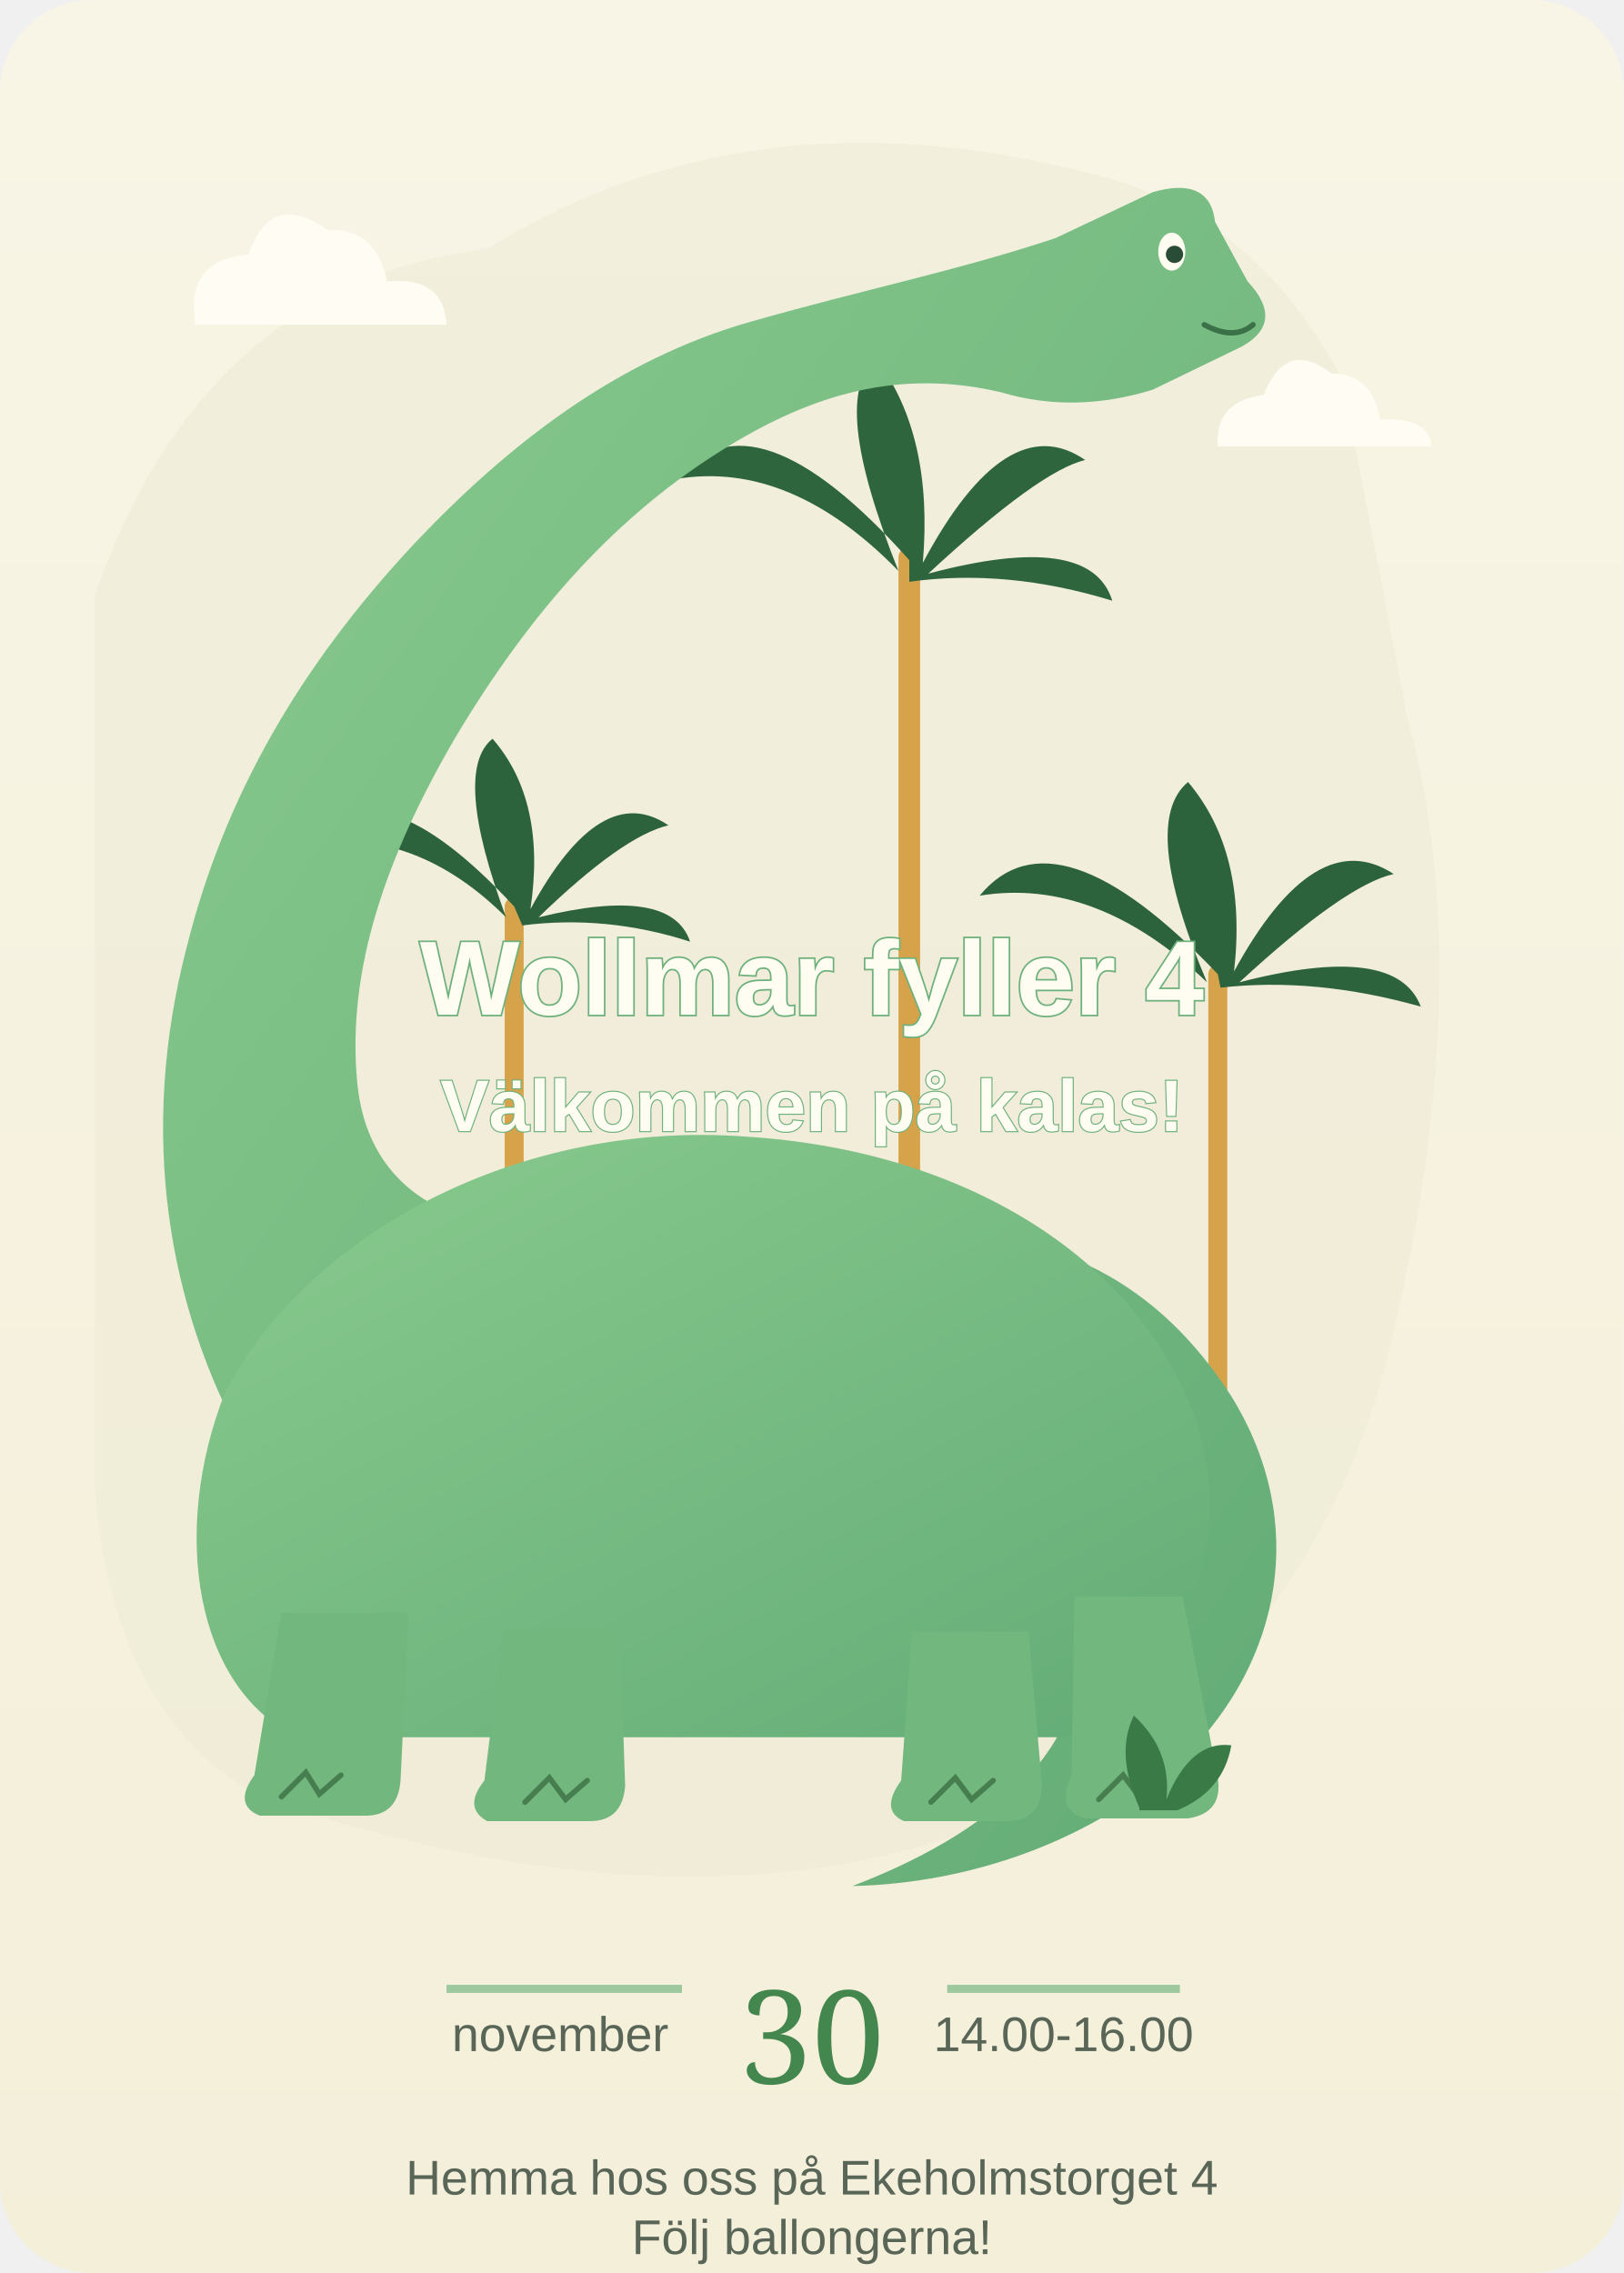
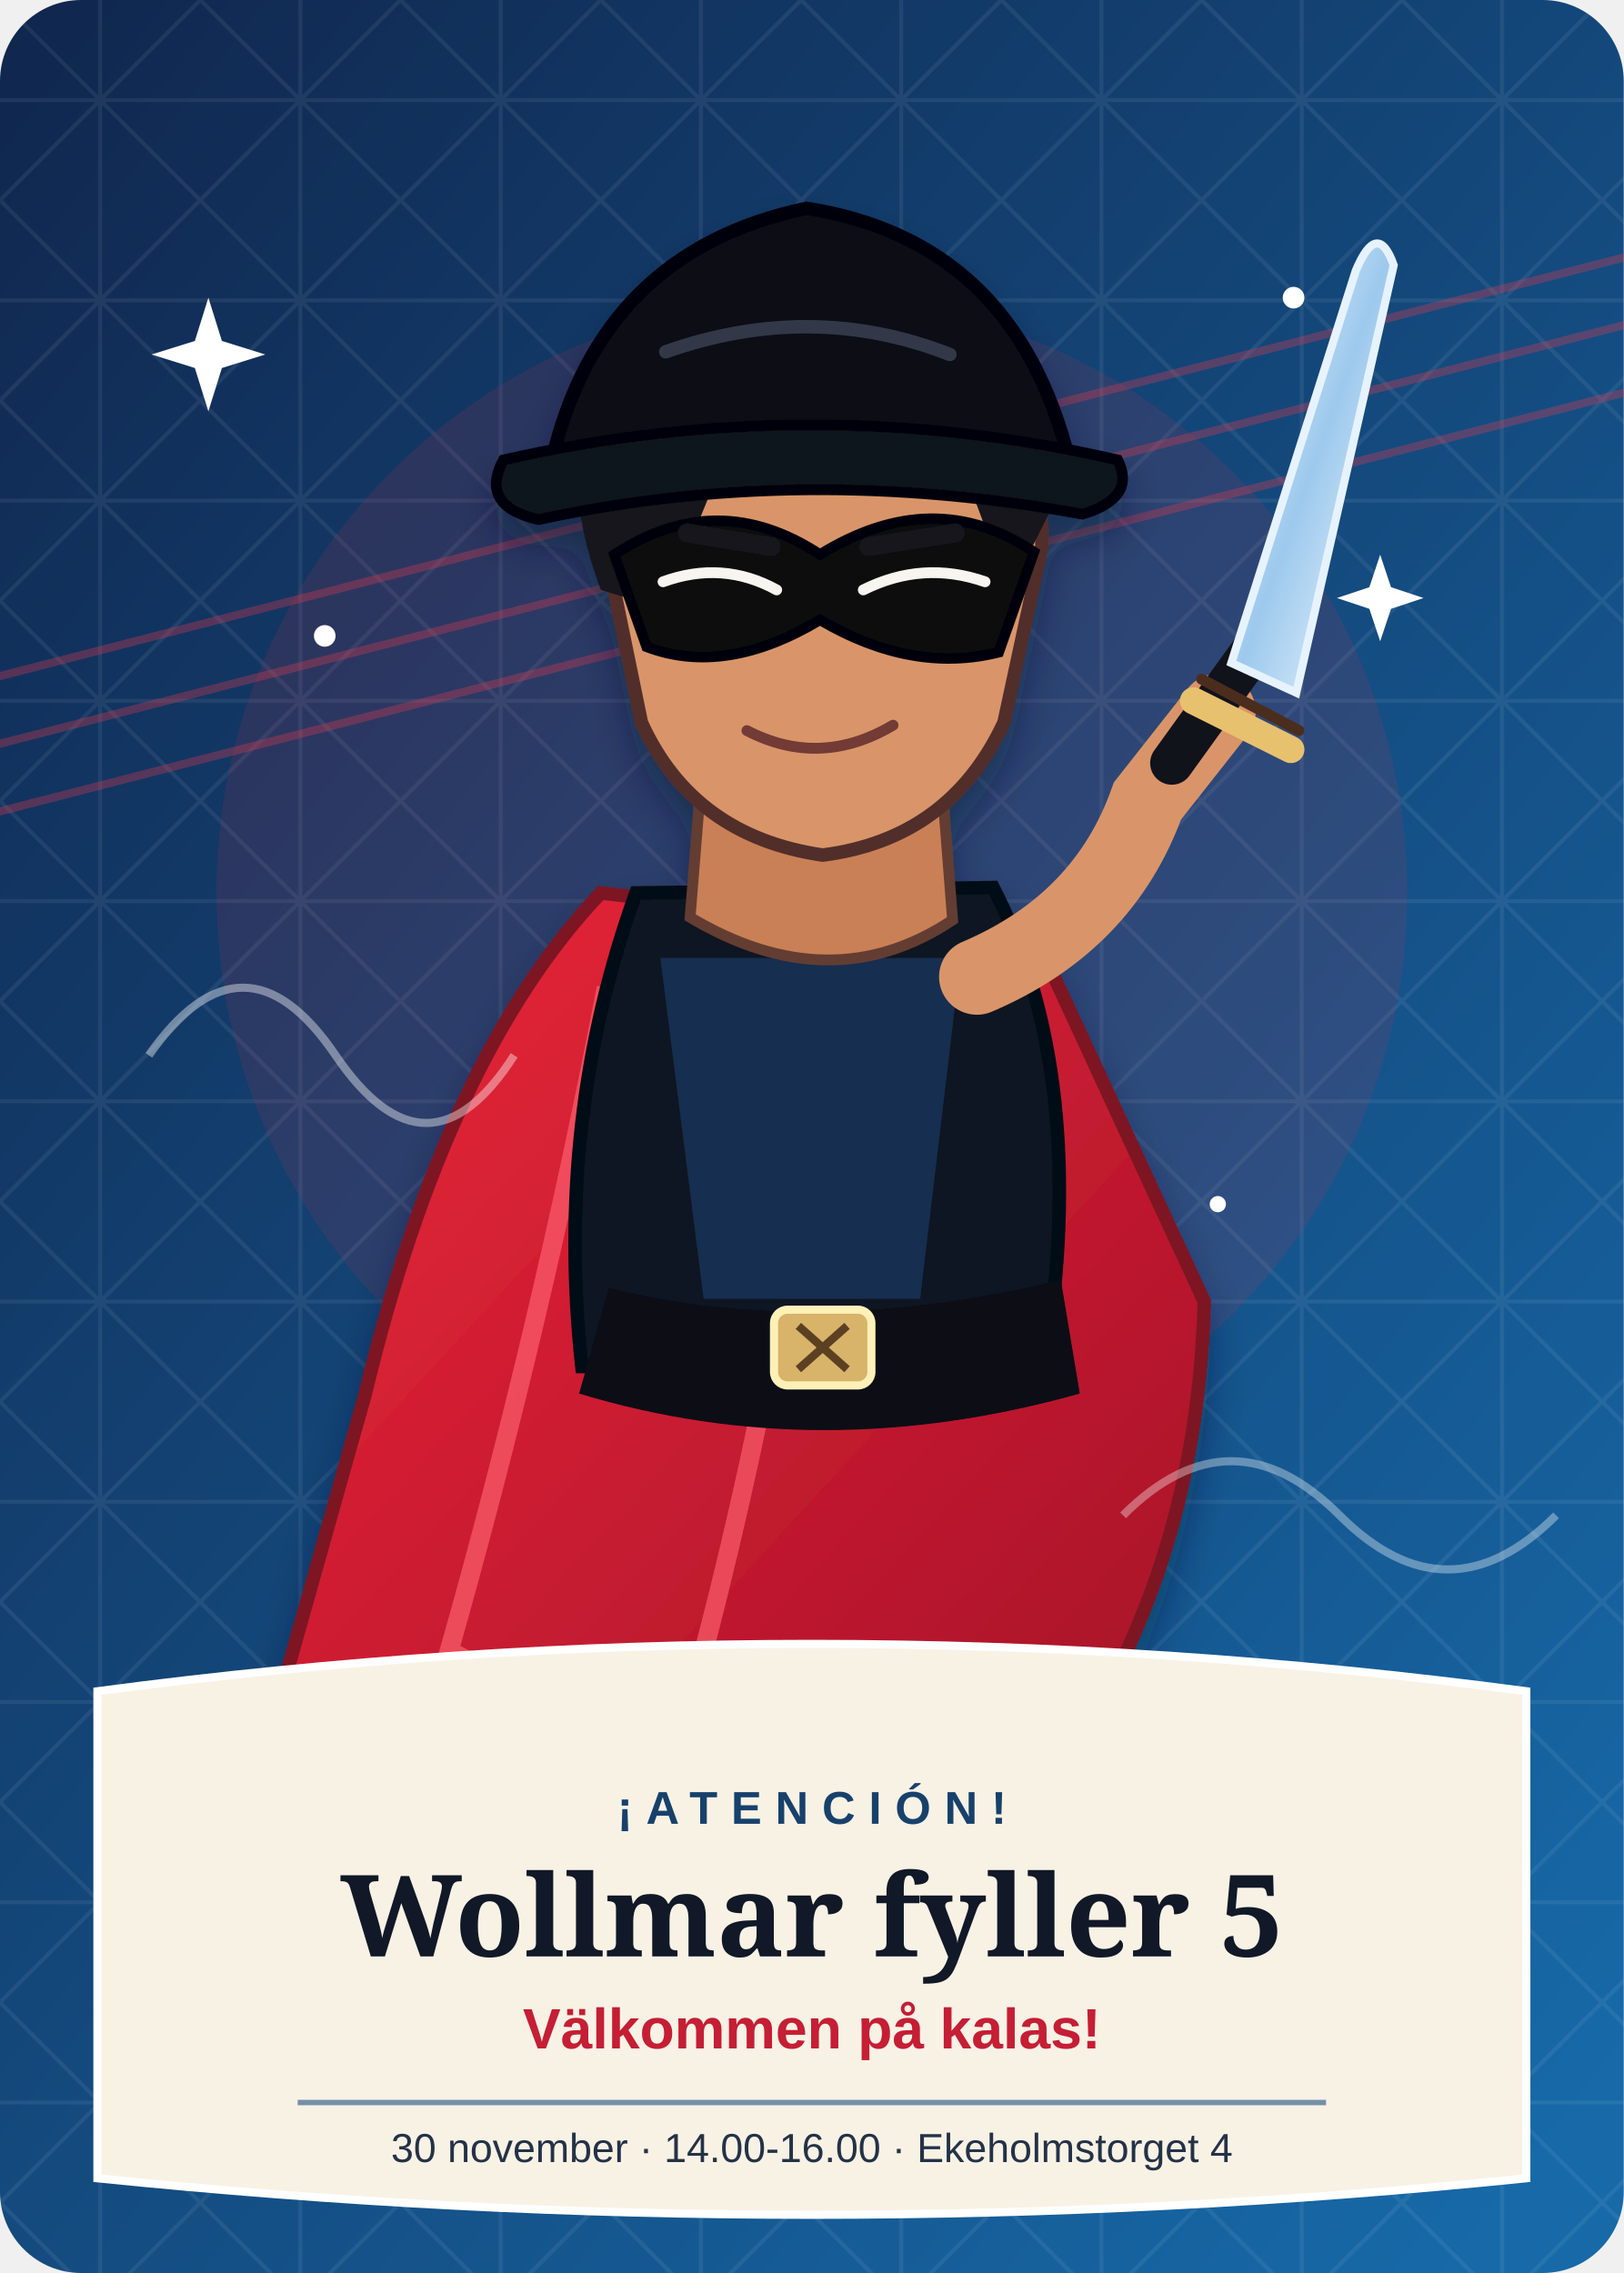
<svg xmlns="http://www.w3.org/2000/svg" viewBox="0 0 600 840" role="img" aria-labelledby="title desc">
  <defs>
-     <linearGradient id="paper" x2="0" y2="1">
-       <stop stop-color="#f8f5e6" />
-       <stop offset="1" stop-color="#f4efd9" />
+     <linearGradient id="night" x2="0.9" y2="1">
+       <stop stop-color="#10264d" />
+       <stop offset="1" stop-color="#1769a8" />
    </linearGradient>
-     <linearGradient id="green" x2="0.9" y2="1">
-       <stop stop-color="#8acb8e" />
-       <stop offset="1" stop-color="#65ad78" />
+     <linearGradient id="cape" x2="1" y2="1">
+       <stop stop-color="#ed2739" />
+       <stop offset="1" stop-color="#9f1028" />
    </linearGradient>
-     <filter id="soft">
-       <feGaussianBlur stdDeviation="9" />
+     <linearGradient id="steel" x2="1" y2="1">
+       <stop stop-color="#fff" />
+       <stop offset=".5" stop-color="#9dc9ed" />
+       <stop offset="1" stop-color="#fff" />
+     </linearGradient>
+     <pattern id="web" width="74" height="74" patternUnits="userSpaceOnUse">
+       <path d="M0 0L74 74M74 0L0 74M37 0V74M0 37H74" stroke="#ffffff" stroke-opacity=".07" stroke-width="1.5" />
+     </pattern>
+     <filter id="shadow" x="-30%" y="-30%" width="160%" height="160%">
+       <feDropShadow dx="0" dy="9" stdDeviation="7" flood-color="#07152d" flood-opacity=".4" />
    </filter>
  </defs>
-   <rect width="600" height="840" rx="34" fill="url(#paper)" />
-   <path d="M35 220 Q75 105 180 92 Q280 30 410 66 Q465 82 496 140 L520 265 Q546 360 515 492 Q485 625 360 676 Q250 716 98 665 Q42 636 35 550Z" fill="#eae7d1" opacity=".42" />
-   <g fill="#fffdf4" opacity=".95">
-     <path d="M72 118q-3-22 20-24 8-24 29-9 18-1 22 19 21-2 22 16H72Z" />
-     <path d="M450 165q-1-17 17-19 8-21 25-8 15 0 18 17 18-1 19 10Z" />
+   <rect width="600" height="840" rx="30" fill="url(#night)" />
+   <rect width="600" height="840" rx="30" fill="url(#web)" />
+   <circle cx="300" cy="330" r="220" fill="#e8273e" opacity=".12" />
+   <path d="M-20 255L620 90M-20 280L620 115M-20 305L620 140" stroke="#e93a4c" stroke-width="3" opacity=".32" />
+   <g fill="#fff">
+     <path d="M77 110l5 16 16 5-16 5-5 16-5-16-16-5 16-5Z" />
+     <path d="M510 205l4 12 12 4-12 4-4 12-4-12-12-4 12-4Z" />
+     <circle cx="120" cy="235" r="4" />
+     <circle cx="478" cy="110" r="4" />
+     <circle cx="450" cy="445" r="3" />
  </g>
-   <g stroke-linecap="round">
-     <path d="M336 530V206" stroke="#d6a34a" stroke-width="8" />
-     <path d="M336 207q-58-65-86-30 42-7 82 34-26-65-8-78 21 28 17 75 31-58 60-38-17 4-58 42 60-16 68 10-39-12-75-7" fill="#2e653d" />
-     <path d="M190 562V335" stroke="#d6a34a" stroke-width="7" />
-     <path d="M190 335q-51-55-74-24 39-4 71 28-20-54-5-66 20 23 14 63 26-48 51-31-17 4-48 34 49-12 56 9-31-10-62-6" fill="#2d633c" />
-     <path d="M450 574V360" stroke="#d6a34a" stroke-width="7" />
-     <path d="M450 360q-60-63-88-29 43-7 84 32-25-59-7-74 22 26 17 70 30-55 59-36-18 4-57 40 58-15 67 9-39-11-74-7" fill="#2d633c" />
+   <g filter="url(#shadow)">
+     <path d="M222 330Q165 390 135 515L90 675Q190 650 268 715L371 680Q442 598 445 481L384 349Z" fill="url(#cape)" stroke="#7d1424" stroke-width="5" />
+     <path d="M224 365Q200 490 166 610L248 654Q285 526 303 390" fill="none" stroke="#ff6470" stroke-width="7" opacity=".65" />
+     <path d="M235 330L367 328Q403 398 386 505L215 505Q205 413 235 330Z" fill="#101521" stroke="#050a12" stroke-width="5" />
+     <path d="M244 354L355 354L340 480L260 480Z" fill="#182e50" />
+     <path d="M225 476Q302 495 392 473L399 515Q303 542 214 515Z" fill="#070b14" />
+     <path d="M260 277L347 276L352 340Q307 370 255 339Z" fill="#c98056" stroke="#643c32" stroke-width="4" />
+     <path d="M222 194Q225 120 303 116Q386 119 385 202L371 267Q351 310 304 316Q256 309 237 267Z" fill="#d99569" stroke="#512e2b" stroke-width="5" />
+     <path d="M222 218Q198 153 240 121Q277 83 331 109Q388 119 390 185L373 219L357 176Q308 152 265 176L245 225Z" fill="#17151a" />
+     <path d="M227 205Q265 180 303 205Q345 179 382 204L369 241Q337 249 303 229Q268 250 239 239Z" fill="#090b11" stroke="#05060a" stroke-width="4" />
+     <path d="M245 215Q267 207 287 218M319 218Q341 207 364 215" fill="none" stroke="#f6f5ef" stroke-width="4" stroke-linecap="round" />
+     <path d="M254 197l31 5M321 202l32-5" stroke="#17151a" stroke-width="7" stroke-linecap="round" />
+     <path d="M276 270Q303 284 330 268" fill="none" stroke="#723a34" stroke-width="4" stroke-linecap="round" />
+     <path d="M204 170Q222 93 298 77Q375 89 395 170Q305 151 204 170Z" fill="#080b12" stroke="#03050a" stroke-width="5" />
+     <path d="M186 170Q300 144 413 170Q420 184 400 190Q296 171 199 192Q177 187 186 170Z" fill="#11131b" stroke="#03050a" stroke-width="4" />
+     <path d="M246 130Q300 111 351 131" fill="none" stroke="#303746" stroke-width="5" stroke-linecap="round" />
+     <rect x="286" y="484" width="36" height="28" rx="5" fill="#d8b36a" stroke="#fff0b8" stroke-width="3" />
+     <path d="M295 490l18 16m0-16l-18 16" stroke="#5b4023" stroke-width="3" />
  </g>
-   <path d="M91 535 C62 483 51 419 69 350 C83 294 111 246 153 201 C188 164 228 133 277 119 C319 107 354 100 390 88 L426 71 Q447 65 449 82 L461 104 Q475 119 459 128 L426 144 Q397 153 370 145 C332 136 300 146 269 165 C228 190 196 226 168 273 C143 316 128 358 132 400 C135 432 156 449 185 453 L337 455 C390 454 428 474 455 516 C484 563 473 614 438 649 C405 680 359 696 315 697 C375 674 402 641 400 603 C398 566 372 538 330 535 L175 535 C142 535 111 549 91 535Z" fill="url(#green)" />
-   <path d="M83 515 C114 455 193 414 275 420 C358 425 419 466 440 520 C459 568 438 620 394 642 L110 642 C72 624 63 566 83 515Z" fill="url(#green)" />
-   <path d="M104 596h47l-3 62q-1 13-13 13h-39q-10-4-2-15Z M186 602h43l2 58q-1 13-13 13h-38q-9-5-1-15Z M337 603h43l5 56q0 14-13 14h-38q-9-4-1-15Z M397 590h40l13 67q2 13-11 15h-38q-11-3-5-16Z" fill="#72b77e" />
-   <g fill="none" stroke="#477e50" stroke-width="2" stroke-linecap="round">
-     <path d="M104 664l9-9 5 8 8-7 M194 666l9-9 6 8 8-7 M344 666l9-9 6 8 8-7 M406 665l9-9 6 8 8-7" />
-   </g>
-   <ellipse cx="433" cy="93" rx="5" ry="7" fill="#fffdf2" />
-   <circle cx="434" cy="94" r="3.2" fill="#294c36" />
-   <path d="M445 120q11 6 18 0" fill="none" stroke="#3b7147" stroke-width="2" stroke-linecap="round" />
-   <path d="M421 668q-9-20-2-34 14 13 12 31 9-22 24-20-3 17-20 24l-14 0" fill="#397a47" />
-   <text x="300" y="375" text-anchor="middle" font-family="Arial,Helvetica,sans-serif" font-weight="800" font-size="39" fill="#fffdf2" stroke="#6eb17c" stroke-width="1.2" paint-order="stroke">Wollmar fyller 4</text>
-   <text x="300" y="418" text-anchor="middle" font-family="Arial,Helvetica,sans-serif" font-weight="800" font-size="27" fill="#fffdf2" stroke="#6eb17c" stroke-width=".8" paint-order="stroke">Välkommen på kalas!</text>
-   <path d="M165 735H252 M350 735H436" stroke="#9ec99e" stroke-width="3" />
-   <text x="207" y="758" text-anchor="middle" font-family="Arial,Helvetica,sans-serif" font-size="18" fill="#596657">november</text>
-   <text x="300" y="770" text-anchor="middle" font-family="Georgia,serif" font-size="48" fill="#43864e">30</text>
-   <text x="393" y="758" text-anchor="middle" font-family="Arial,Helvetica,sans-serif" font-size="18" fill="#596657">14.00-16.00</text>
-   <text x="300" y="811" text-anchor="middle" font-family="Arial,Helvetica,sans-serif" font-size="18" fill="#596657">Hemma hos oss på Ekeholmstorget 4</text>
-   <text x="300" y="833" text-anchor="middle" font-family="Arial,Helvetica,sans-serif" font-size="18" fill="#596657">Följ ballongerna!</text>
+   <path d="M361 361Q408 341 424 296L450 263" fill="none" stroke="#d99569" stroke-width="28" stroke-linecap="round" />
+   <path d="M433 282L464 239" stroke="#11131b" stroke-width="16" stroke-linecap="round" />
+   <path d="M455 245L501 100Q509 81 515 98L479 256Z" fill="url(#steel)" stroke="#e6f3ff" stroke-width="3" />
+   <path d="M441 259L477 277" stroke="#e8c16f" stroke-width="10" stroke-linecap="round" />
+   <path d="M444 251L480 270" stroke="#4b2d1d" stroke-width="4" stroke-linecap="round" />
+   <path d="M55 390Q90 340 124 390T190 390" fill="none" stroke="#fff" stroke-width="3" opacity=".4" />
+   <path d="M415 560Q455 520 495 560T575 560" fill="none" stroke="#fff" stroke-width="3" opacity=".35" />
+   <path d="M36 625Q300 590 564 625L564 805Q300 832 36 805Z" fill="#f8f2e5" stroke="#fff" stroke-width="3" />
+   <text x="300" y="674" text-anchor="middle" font-family="Arial,Helvetica,sans-serif" font-size="17" font-weight="700" letter-spacing="5" fill="#17416b">¡ATENCIÓN!</text>
+   <text x="300" y="723" text-anchor="middle" font-family="Georgia,serif" font-size="42" font-weight="700" fill="#111827">Wollmar fyller 5</text>
+   <text x="300" y="757" text-anchor="middle" font-family="Arial,Helvetica,sans-serif" font-size="21" font-weight="700" fill="#c51e35">Välkommen på kalas!</text>
+   <path d="M110 777H490" stroke="#1b4f80" stroke-width="2" opacity=".6" />
+   <text x="300" y="799" text-anchor="middle" font-family="Arial,Helvetica,sans-serif" font-size="15" fill="#243247">30 november · 14.00-16.00 · Ekeholmstorget 4</text>
</svg>
